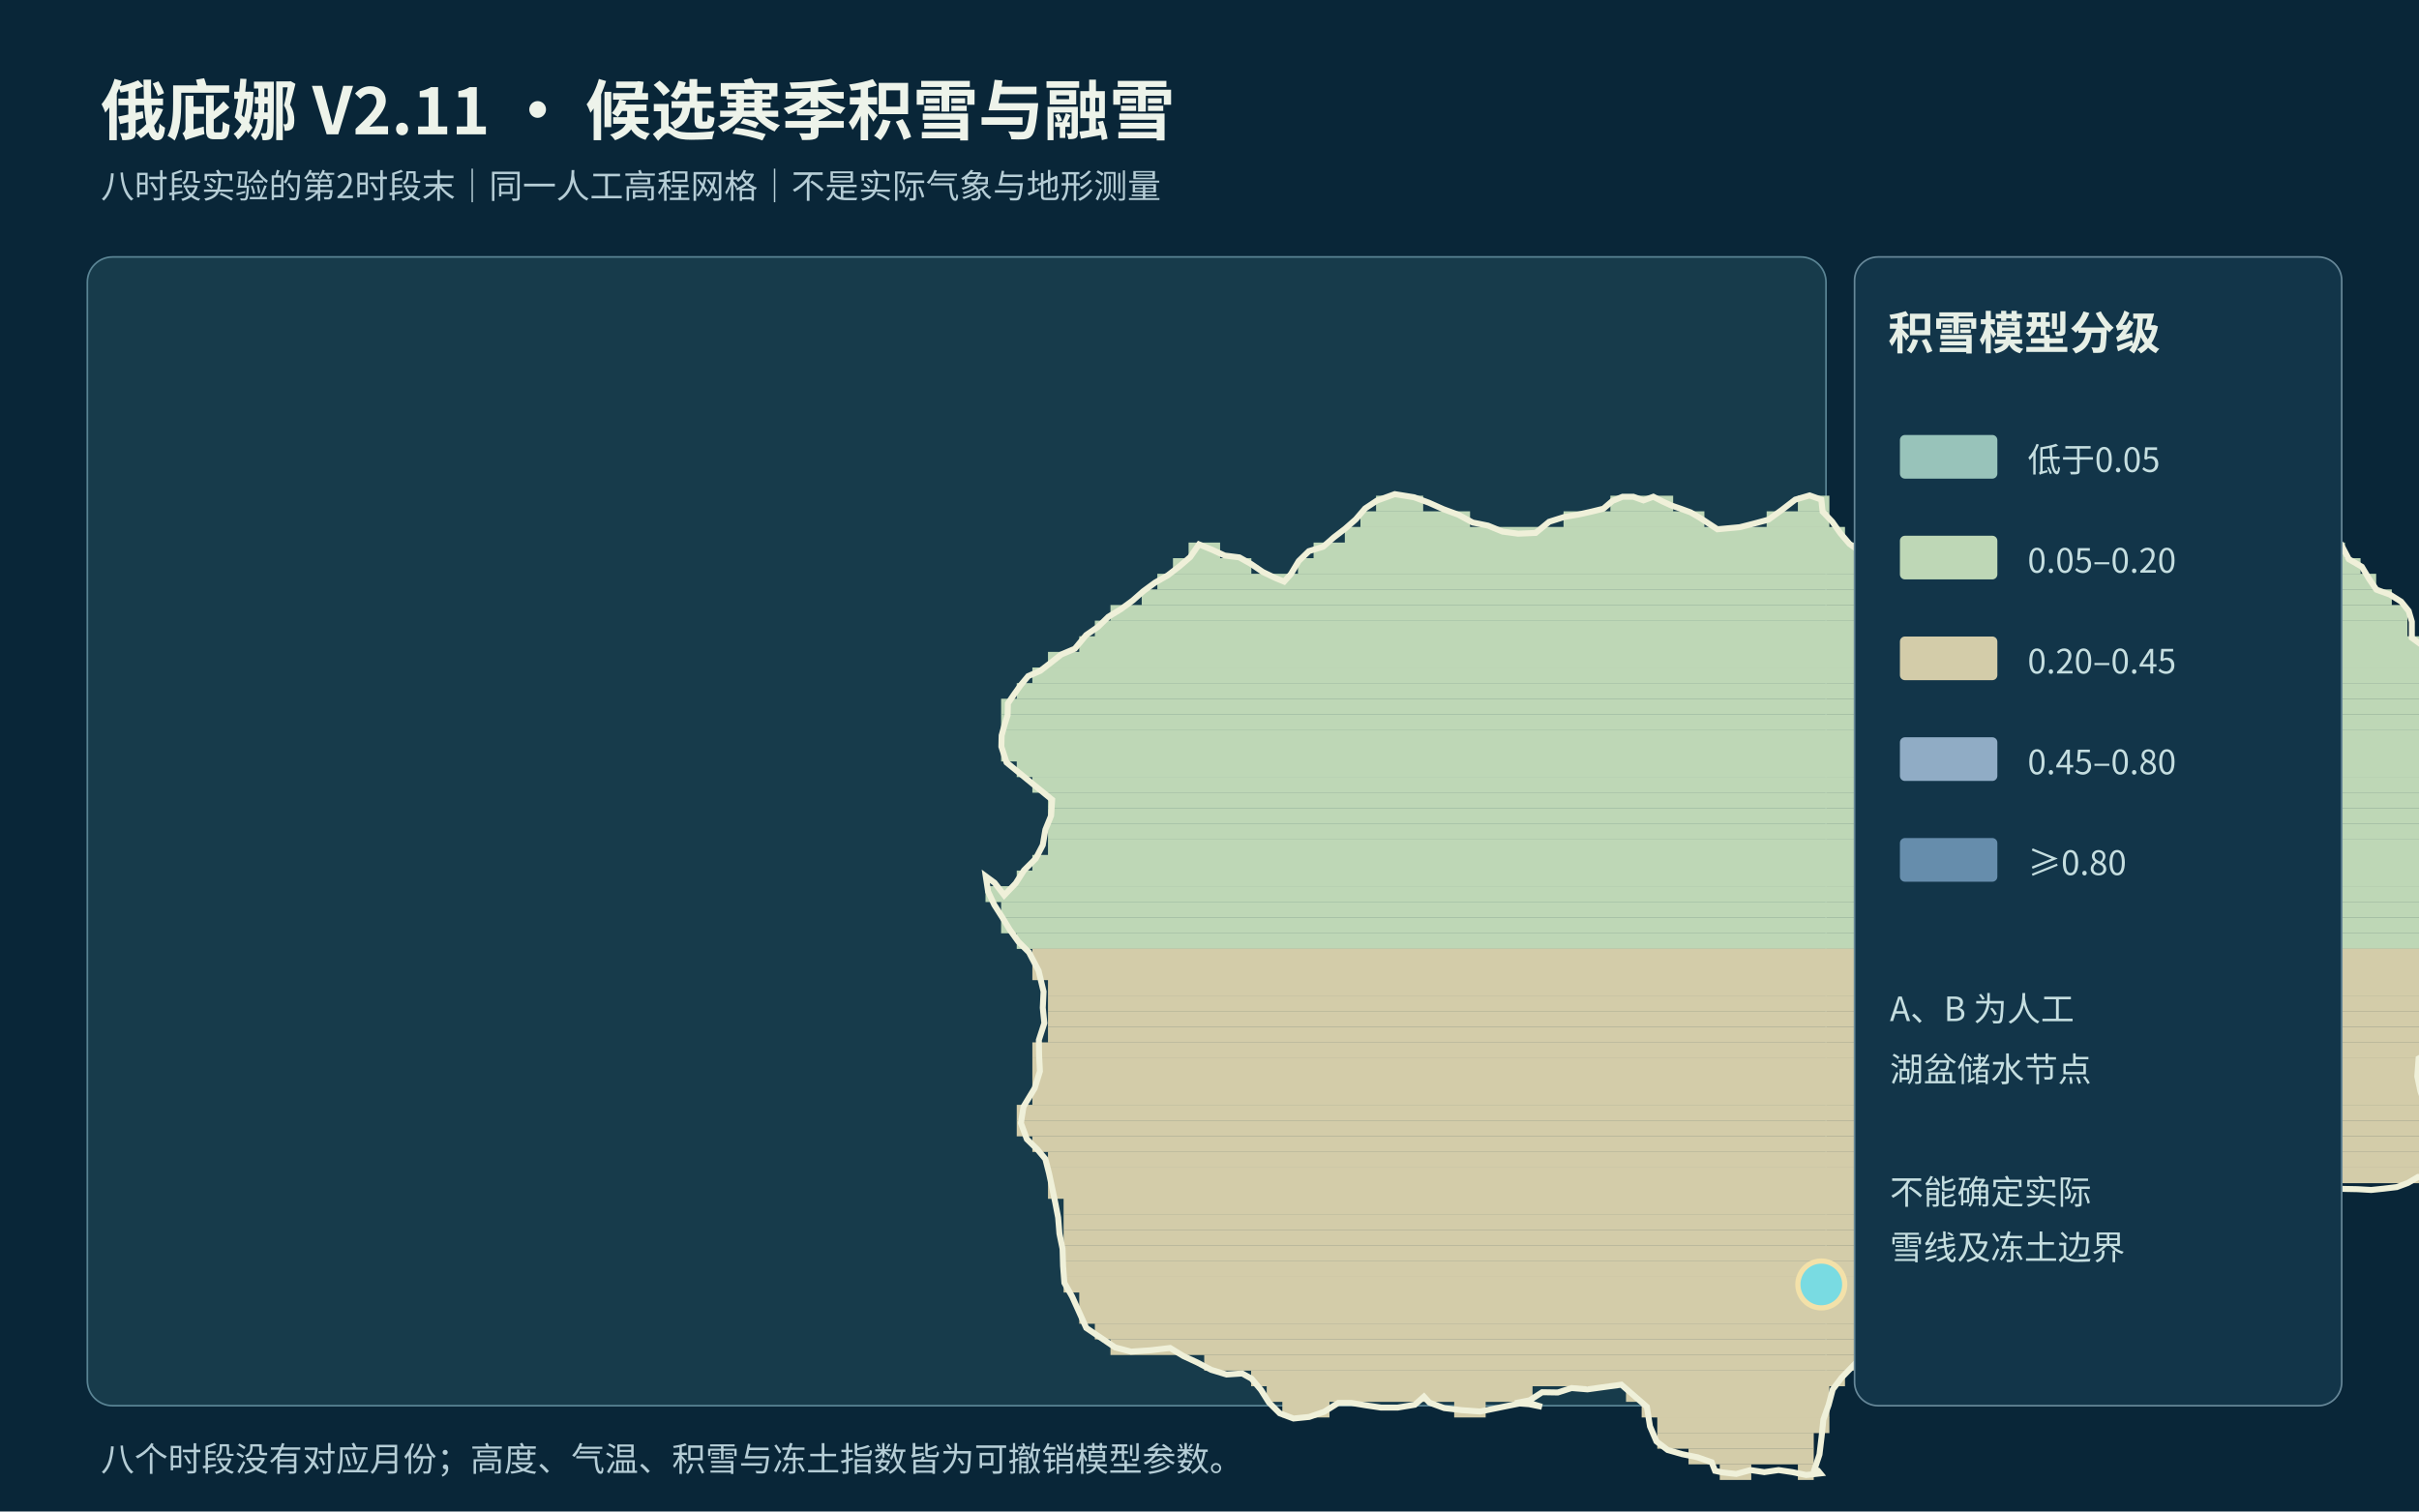
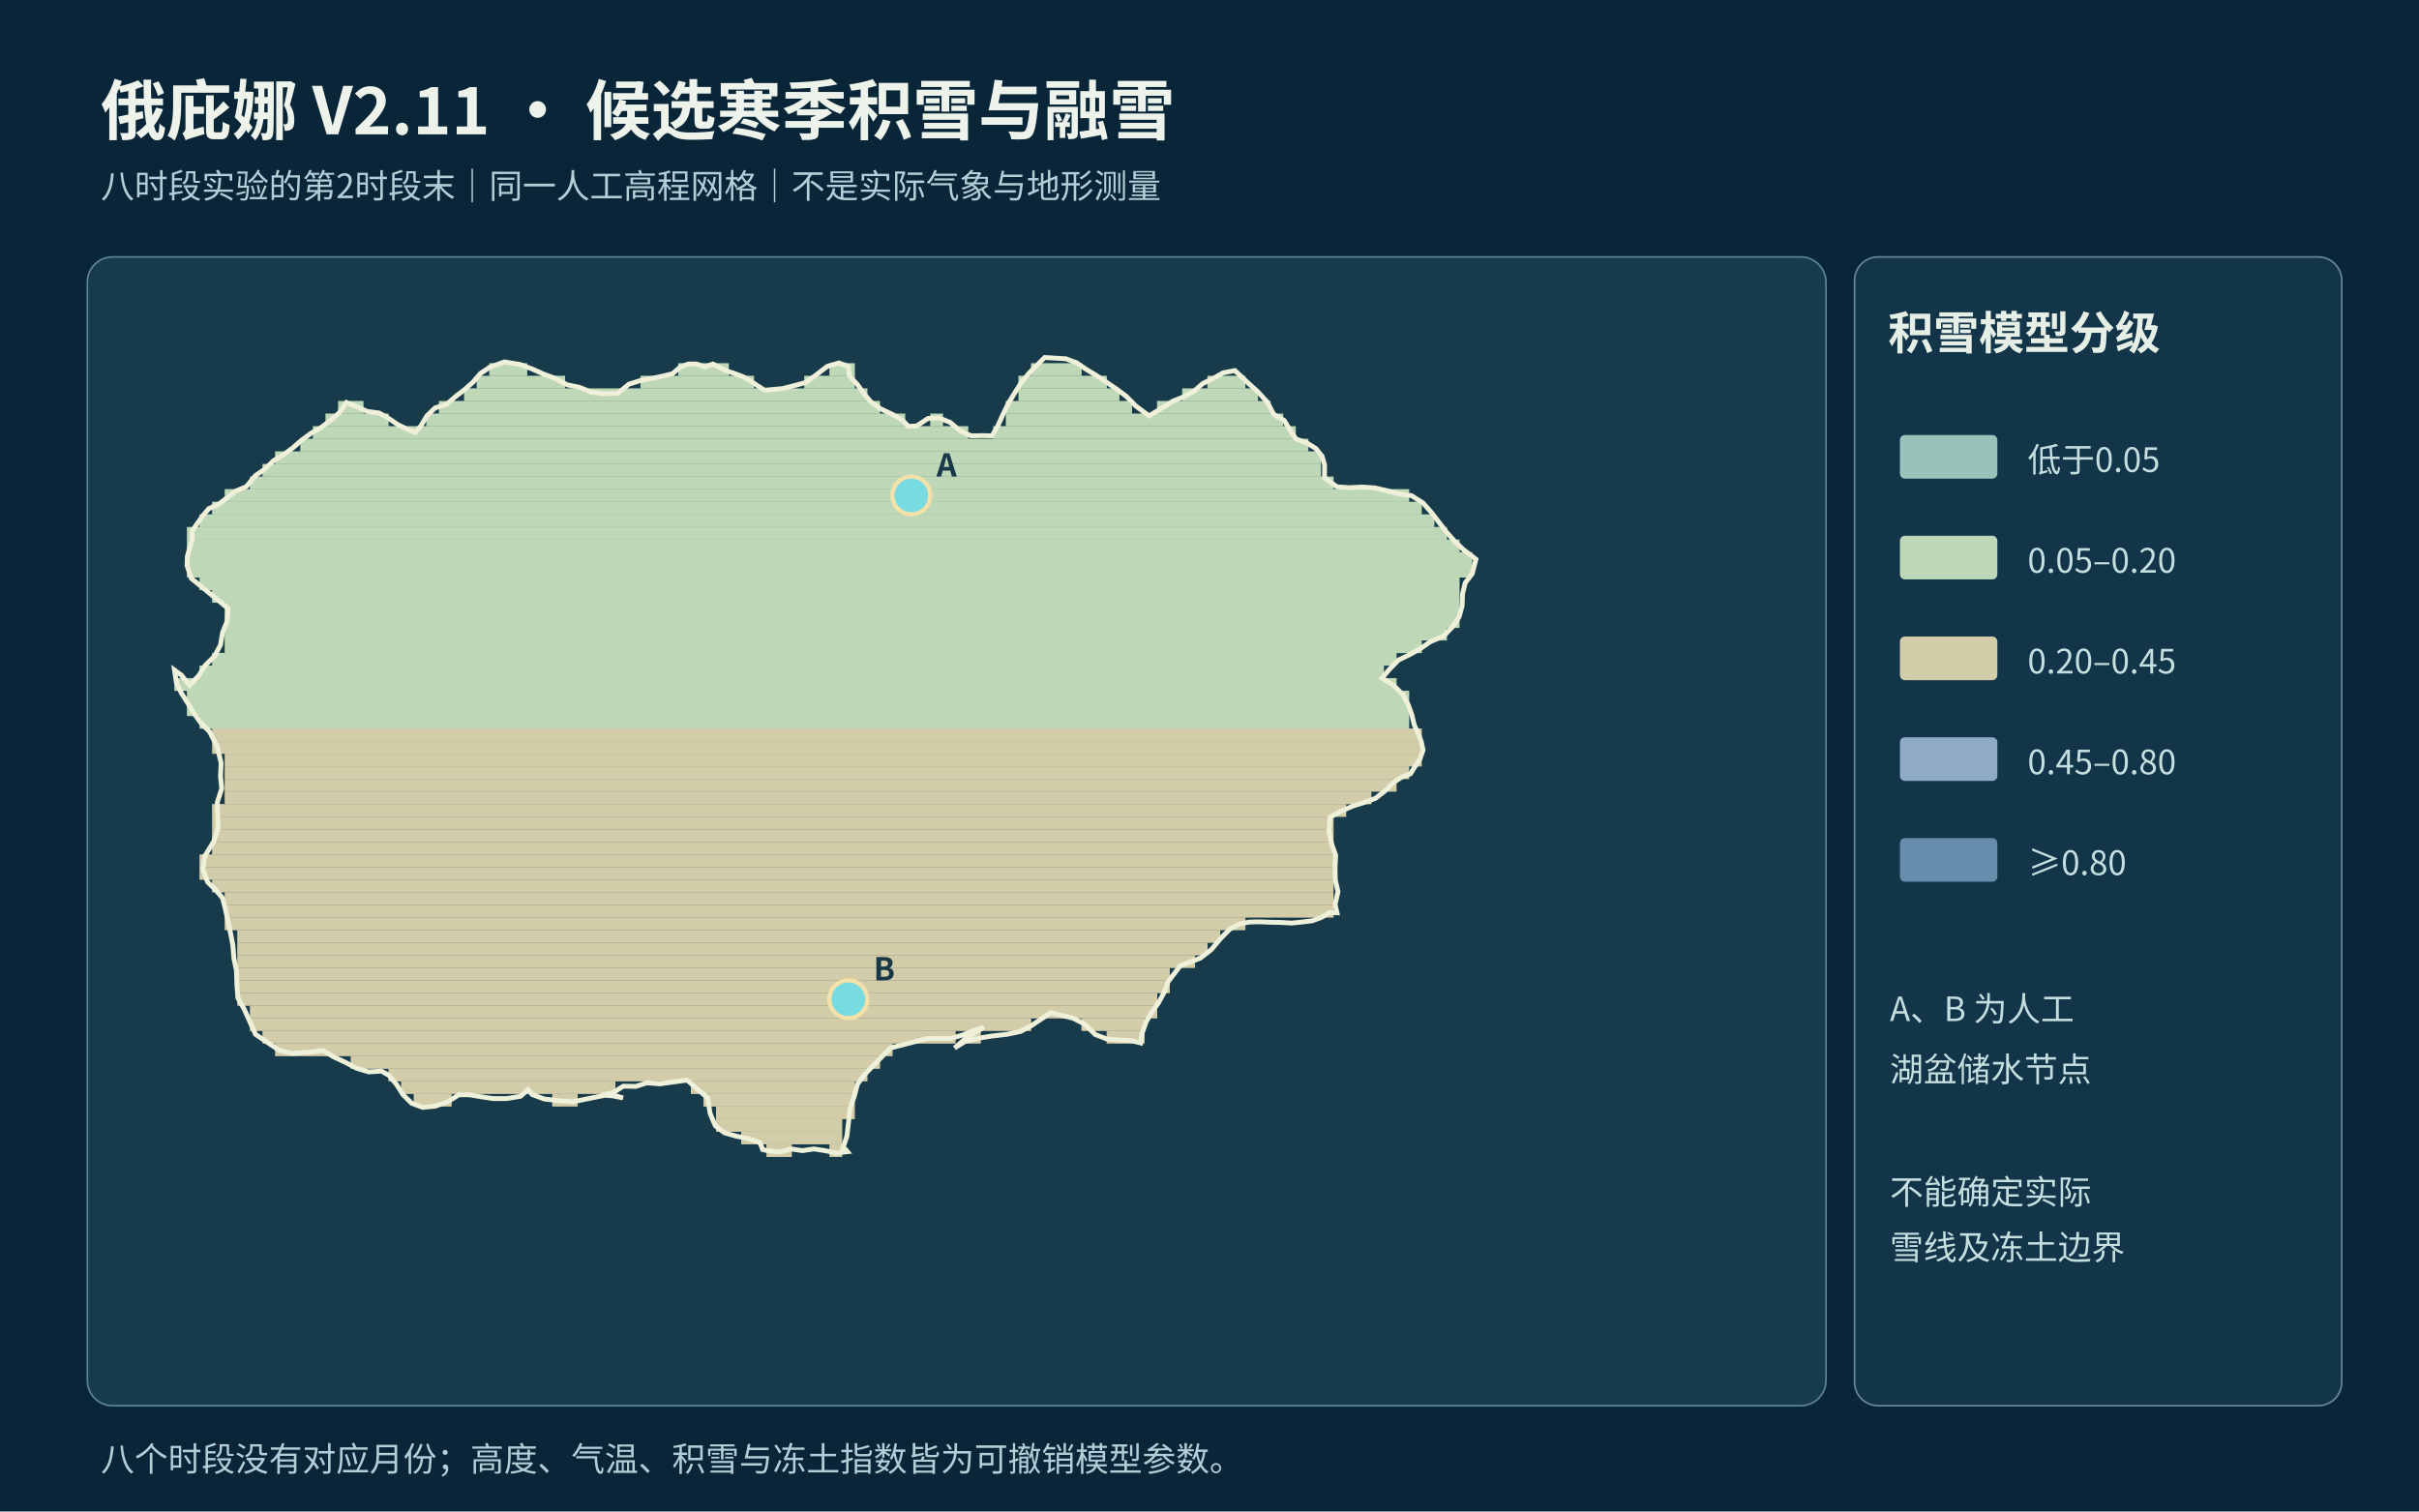
<svg xmlns="http://www.w3.org/2000/svg" width="1440" height="900" viewBox="0 0 1440 900" role="img" aria-label="俄庇娜V2.11第2个抽象冷季时段的人工积雪分布与湖盆节点图">
  <defs>
    <style>text{font-family:"Noto Sans CJK SC","Microsoft YaHei",sans-serif}.ttl{font-size:39px;font-weight:700;fill:#edf3ea}.sub{font-size:20px;fill:#b5cdd6}.h{font-size:27px;font-weight:700;fill:#e6efe6}.txt{font-size:20px;fill:#c5dee0}</style>
  </defs>
  <rect width="1440" height="900" fill="#092638" />
  <text x="60" y="80" class="ttl">俄庇娜 V2.11 · 候选寒季积雪与融雪</text>
  <text x="60" y="118" class="sub">八时段实验的第2时段末｜同一人工高程网格｜不是实际气象与地形测量</text>
  <rect x="52" y="153" width="1035" height="684" rx="15" fill="#173b4b" stroke="#5a8494" />
-   <g transform="translate(-720 -35) scale(1.55)">
+   <g transform="translate(-950 -50) scale(1.25)">
    <rect x="993" y="213" width="18.1" height="6.1" fill="#bed7b6" />
    <rect x="1083" y="213" width="24.1" height="6.1" fill="#bed7b6" />
    <rect x="1155" y="213" width="12.1" height="6.1" fill="#bed7b6" />
    <rect x="1251" y="213" width="24.1" height="6.1" fill="#bed7b6" />
    <rect x="987" y="219" width="42.1" height="6.1" fill="#bed7b6" />
    <rect x="1065" y="219" width="54.1" height="6.1" fill="#bed7b6" />
    <rect x="1143" y="219" width="24.1" height="6.1" fill="#bed7b6" />
    <rect x="1245" y="219" width="42.1" height="6.1" fill="#bed7b6" />
    <rect x="1335" y="219" width="18.1" height="6.1" fill="#bed7b6" />
    <rect x="981" y="225" width="192.1" height="6.1" fill="#bed7b6" />
    <rect x="1245" y="225" width="48.1" height="6.1" fill="#bed7b6" />
    <rect x="1323" y="225" width="36.1" height="6.1" fill="#bed7b6" />
    <rect x="921" y="231" width="12.1" height="6.1" fill="#bed7b6" />
    <rect x="969" y="231" width="210.1" height="6.1" fill="#bed7b6" />
    <rect x="1239" y="231" width="60.1" height="6.1" fill="#bed7b6" />
    <rect x="1311" y="231" width="54.1" height="6.1" fill="#bed7b6" />
    <rect x="915" y="237" width="30.1" height="6.1" fill="#bed7b6" />
    <rect x="963" y="237" width="228.1" height="6.1" fill="#bed7b6" />
    <rect x="1203" y="237" width="6.1" height="6.1" fill="#bed7b6" />
    <rect x="1239" y="237" width="132.1" height="6.1" fill="#bed7b6" />
    <rect x="909" y="243" width="312.1" height="6.1" fill="#bed7b6" />
    <rect x="1233" y="243" width="144.1" height="6.1" fill="#bed7b6" />
    <rect x="903" y="249" width="480.1" height="6.1" fill="#bed7b6" />
    <rect x="891" y="255" width="498.1" height="6.1" fill="#bed7b6" />
    <rect x="885" y="261" width="504.1" height="6.1" fill="#bed7b6" />
    <rect x="879" y="267" width="516.1" height="6.1" fill="#bed7b6" />
    <rect x="867" y="273" width="564.1" height="6.1" fill="#bed7b6" />
    <rect x="861" y="279" width="576.1" height="6.1" fill="#bed7b6" />
    <rect x="855" y="285" width="588.1" height="6.1" fill="#bed7b6" />
    <rect x="849" y="291" width="600.1" height="6.1" fill="#bed7b6" />
    <rect x="849" y="297" width="606.1" height="6.1" fill="#bed7b6" />
    <rect x="849" y="303" width="612.1" height="6.1" fill="#bed7b6" />
    <rect x="849" y="309" width="612.1" height="6.1" fill="#bed7b6" />
    <rect x="855" y="315" width="600.1" height="6.1" fill="#bed7b6" />
    <rect x="861" y="321" width="594.1" height="6.1" fill="#bed7b6" />
    <rect x="867" y="327" width="588.1" height="6.1" fill="#bed7b6" />
    <rect x="867" y="333" width="588.1" height="6.1" fill="#bed7b6" />
    <rect x="867" y="339" width="582.1" height="6.1" fill="#bed7b6" />
    <rect x="867" y="345" width="570.1" height="6.1" fill="#bed7b6" />
    <rect x="861" y="351" width="564.1" height="6.1" fill="#bed7b6" />
    <rect x="855" y="357" width="564.1" height="6.1" fill="#bed7b6" />
    <rect x="843" y="363" width="582.1" height="6.1" fill="#bed7b6" />
    <rect x="849" y="369" width="582.1" height="6.1" fill="#bed7b6" />
    <rect x="849" y="375" width="582.1" height="6.1" fill="#bed7b6" />
    <rect x="855" y="381" width="576.1" height="6.1" fill="#bed7b6" />
    <rect x="861" y="387" width="576.1" height="6.1" fill="#d3cca9" />
    <rect x="861" y="393" width="576.1" height="6.1" fill="#d3cca9" />
    <rect x="867" y="399" width="570.1" height="6.1" fill="#d3cca9" />
    <rect x="867" y="405" width="564.1" height="6.1" fill="#d3cca9" />
    <rect x="867" y="411" width="558.1" height="6.1" fill="#d3cca9" />
    <rect x="867" y="417" width="546.1" height="6.1" fill="#d3cca9" />
    <rect x="861" y="423" width="540.1" height="6.1" fill="#d3cca9" />
    <rect x="861" y="429" width="534.1" height="6.1" fill="#d3cca9" />
    <rect x="861" y="435" width="534.1" height="6.1" fill="#d3cca9" />
    <rect x="861" y="441" width="534.1" height="6.1" fill="#d3cca9" />
    <rect x="855" y="447" width="540.1" height="6.1" fill="#d3cca9" />
    <rect x="855" y="453" width="540.1" height="6.1" fill="#d3cca9" />
    <rect x="861" y="459" width="534.1" height="6.1" fill="#d3cca9" />
    <rect x="867" y="465" width="528.1" height="6.1" fill="#d3cca9" />
    <rect x="867" y="471" width="528.1" height="6.1" fill="#d3cca9" />
    <rect x="867" y="477" width="486.1" height="6.1" fill="#d3cca9" />
    <rect x="873" y="483" width="468.1" height="6.1" fill="#d3cca9" />
    <rect x="873" y="489" width="462.1" height="6.1" fill="#d3cca9" />
    <rect x="873" y="495" width="456.1" height="6.1" fill="#d3cca9" />
    <rect x="873" y="501" width="444.1" height="6.1" fill="#d3cca9" />
    <rect x="873" y="507" width="444.1" height="6.1" fill="#d3cca9" />
    <rect x="873" y="513" width="438.1" height="6.1" fill="#d3cca9" />
    <rect x="879" y="519" width="432.1" height="6.1" fill="#d3cca9" />
    <rect x="879" y="525" width="372.1" height="6.1" fill="#d3cca9" />
    <rect x="1275" y="525" width="30.1" height="6.1" fill="#d3cca9" />
    <rect x="885" y="531" width="330.1" height="6.1" fill="#d3cca9" />
    <rect x="1221" y="531" width="6.1" height="6.1" fill="#d3cca9" />
    <rect x="1287" y="531" width="18.1" height="6.1" fill="#d3cca9" />
    <rect x="891" y="537" width="294.1" height="6.1" fill="#d3cca9" />
    <rect x="927" y="543" width="252.1" height="6.1" fill="#d3cca9" />
    <rect x="945" y="549" width="228.1" height="6.1" fill="#d3cca9" />
    <rect x="951" y="555" width="102.1" height="6.1" fill="#d3cca9" />
    <rect x="1089" y="555" width="78.1" height="6.1" fill="#d3cca9" />
    <rect x="957" y="561" width="18.1" height="6.1" fill="#d3cca9" />
    <rect x="1023" y="561" width="12.1" height="6.1" fill="#d3cca9" />
    <rect x="1095" y="561" width="72.1" height="6.1" fill="#d3cca9" />
    <rect x="1101" y="567" width="66.1" height="6.1" fill="#d3cca9" />
    <rect x="1101" y="573" width="60.1" height="6.1" fill="#d3cca9" />
    <rect x="1113" y="579" width="48.1" height="6.1" fill="#d3cca9" />
    <rect x="1125" y="585" width="12.1" height="6.1" fill="#d3cca9" />
    <rect x="1155" y="585" width="6.1" height="6.1" fill="#d3cca9" />
    <path d="M851.1 315.5 L849.1 309.4 L849.2 305.1 L850.3 301.1 L851.5 297.3 L851.6 292.8 L854.0 289.3 L856.5 285.8 L859.4 282.3 L864.0 280.3 L867.9 277.3 L872.1 274.0 L877.3 271.8 L881.7 266.5 L886.2 263.4 L890.2 259.5 L895.0 256.6 L899.5 253.3 L903.6 249.7 L908.1 246.4 L913.0 243.6 L917.4 240.2 L921.6 236.6 L925.0 231.7 L930.1 233.8 L934.9 236.0 L940.5 236.7 L945.1 239.3 L949.5 242.3 L954.3 244.6 L957.7 246.0 L960.3 243.1 L963.3 238.1 L967.2 234.3 L972.7 232.6 L976.8 229.0 L981.1 225.7 L985.2 222.1 L988.8 217.9 L993.3 214.9 L1000.2 212.4 L1007.6 213.6 L1013.3 215.7 L1018.9 218.2 L1024.6 220.3 L1030.1 223.3 L1036.0 224.5 L1041.6 226.8 L1047.6 227.6 L1054.3 227.3 L1059.5 223.0 L1065.2 221.2 L1070.9 220.2 L1075.8 219.1 L1080.3 218.0 L1083.8 215.0 L1087.7 213.4 L1091.8 213.4 L1095.7 214.8 L1099.5 213.4 L1103.0 215.2 L1106.5 216.8 L1110.0 218.0 L1113.8 219.4 L1117.4 221.5 L1124.1 225.9 L1132.7 225.1 L1138.2 223.7 L1143.7 222.2 L1148.8 218.5 L1154.0 214.5 L1159.5 212.9 L1164.0 214.5 L1164.5 219.1 L1168.2 223.0 L1171.3 227.4 L1174.8 231.5 L1179.3 234.7 L1184.8 237.3 L1189.8 240.2 L1192.6 243.1 L1196.5 242.9 L1202.0 239.3 L1207.3 239.1 L1212.5 241.2 L1217.4 245.4 L1222.5 247.6 L1227.8 247.5 L1232.4 247.6 L1235.1 243.1 L1237.6 237.5 L1240.3 232.0 L1243.4 226.9 L1246.6 221.9 L1250.4 217.4 L1257.5 210.3 L1267.6 210.9 L1272.7 212.8 L1277.4 216.0 L1282.2 218.9 L1287.0 222.1 L1291.7 225.3 L1296.4 228.8 L1300.8 233.3 L1307.2 238.1 L1313.8 234.1 L1318.5 231.1 L1323.5 229.1 L1328.4 226.5 L1332.8 222.7 L1337.7 220.3 L1342.5 217.6 L1348.1 216.5 L1353.7 221.8 L1359.0 226.6 L1363.5 231.5 L1366.6 237.4 L1371.6 240.3 L1374.4 245.0 L1377.2 249.1 L1382.4 251.0 L1386.7 253.7 L1389.6 257.3 L1390.8 261.4 L1390.8 267.6 L1396.7 271.9 L1402.6 272.3 L1408.8 272.0 L1414.7 272.4 L1420.4 273.7 L1425.9 275.2 L1432.2 276.1 L1437.7 279.6 L1441.6 284.0 L1445.2 288.7 L1448.8 293.4 L1452.7 297.8 L1456.9 301.8 L1462.9 306.4 L1461.1 313.3 L1457.8 317.6 L1456.5 322.9 L1456.3 328.6 L1454.9 333.8 L1452.0 338.3 L1447.5 343.0 L1441.3 345.6 L1436.5 348.9 L1431.4 351.8 L1426.0 354.4 L1421.9 358.6 L1418.1 363.0 L1423.7 366.5 L1428.0 370.8 L1430.7 375.8 L1432.4 380.7 L1433.5 385.3 L1435.3 389.2 L1436.8 393.1 L1437.7 397.3 L1436.3 401.3 L1434.0 404.9 L1431.7 408.6 L1427.6 410.1 L1423.7 412.7 L1419.5 416.8 L1415.0 420.3 L1409.8 422.2 L1404.4 423.9 L1399.3 426.1 L1393.4 429.2 L1392.9 436.1 L1394.1 441.8 L1396.1 447.4 L1395.8 453.3 L1395.9 459.1 L1397.2 464.8 L1395.8 470.8 L1396.7 474.8 L1393.2 474.7 L1389.3 477.0 L1385.0 478.6 L1380.0 479.2 L1375.2 479.7 L1370.0 479.4 L1364.9 479.3 L1359.9 479.1 L1355.0 479.2 L1350.3 480.1 L1345.8 482.5 L1341.5 486.8 L1336.9 492.3 L1331.6 496.4 L1322.1 500.0 L1316.3 507.6 L1314.3 512.9 L1311.7 517.7 L1308.5 522.1 L1305.8 526.8 L1303.9 532.2 L1303.2 536.8 L1298.7 535.7 L1292.9 535.4 L1287.1 534.9 L1281.6 532.8 L1276.5 527.8 L1271.0 525.0 L1260.4 522.4 L1251.1 528.6 L1246.1 531.3 L1239.5 532.7 L1232.4 533.5 L1225.6 534.6 L1219.4 536.2 L1214.6 539.2 L1220.8 533.9 L1228.6 529.3 L1223.2 531.1 L1217.9 533.2 L1212.5 534.7 L1207.0 534.6 L1201.6 534.7 L1184.0 539.2 L1171.8 551.8 L1168.4 556.3 L1166.8 562.3 L1164.8 567.9 L1164.1 574.6 L1163.3 581.3 L1161.4 587.0 L1162.7 587.5 L1163.6 588.6 L1158.2 589.2 L1152.9 588.1 L1147.6 587.3 L1142.1 588.1 L1136.8 587.3 L1131.3 588.8 L1126.0 588.2 L1123.2 587.6 L1121.9 584.3 L1116.5 582.4 L1110.6 581.2 L1105.0 579.6 L1100.7 576.3 L1098.2 570.5 L1097.0 563.0 L1087.2 554.5 L1074.2 556.3 L1068.1 555.8 L1062.8 557.5 L1056.8 557.4 L1052.0 560.5 L1046.4 561.6 L1051.8 562.0 L1056.7 563.0 L1050.7 561.2 L1041.8 563.0 L1033.0 564.8 L1026.0 564.3 L1019.2 563.5 L1013.5 561.4 L1011.4 559.1 L1007.9 562.2 L1001.3 563.3 L994.9 563.3 L988.9 562.4 L983.5 561.5 L978.5 561.5 L973.1 564.9 L967.3 566.9 L961.3 567.5 L956.0 565.5 L951.9 561.4 L948.8 556.5 L945.2 552.2 L941.6 550.2 L935.6 550.6 L929.7 548.8 L924.4 546.0 L919.0 543.5 L913.9 540.4 L906.3 541.3 L898.9 541.8 L892.8 540.2 L881.7 532.7 L876.3 520.7 L873.3 515.4 L872.8 508.9 L872.6 502.3 L871.4 496.5 L870.9 490.3 L869.8 484.6 L868.6 478.9 L867.4 473.3 L866.0 467.8 L862.9 464.1 L858.9 460.2 L856.6 454.0 L857.6 447.7 L861.9 440.6 L863.9 434.1 L863.6 428.1 L863.5 422.1 L865.6 415.6 L865.0 409.7 L865.3 403.5 L863.4 395.5 L859.7 388.4 L855.6 384.3 L852.3 379.7 L849.4 374.9 L846.4 370.2 L844.0 365.1 L843.1 359.2 L846.5 361.7 L850.2 366.5 L854.6 361.9 L857.8 356.9 L862.3 352.4 L865.0 347.2 L866.0 341.3 L868.2 335.9 L868.6 329.8 Z" fill="none" stroke="#eff0d9" stroke-width="2.3" />
    <circle cx="1194" cy="276" r="9" fill="#79dbe2" stroke="#f3e1a9" stroke-width="2" />
    <text x="1206" y="267" font-size="15" font-weight="bold" fill="#183848">A</text>
    <circle cx="1164" cy="516" r="9" fill="#79dbe2" stroke="#f3e1a9" stroke-width="2" />
    <text x="1176" y="507" font-size="15" font-weight="bold" fill="#183848">B</text>
  </g>
  <rect x="1104" y="153" width="290" height="684" rx="14" fill="#123549" stroke="#668798" />
  <text x="1124" y="208" class="h">积雪模型分级</text>
  <rect x="1131" y="259" width="58" height="26" rx="3" fill="#98c3ba" />
  <text x="1207" y="281" class="txt">低于0.05</text>
  <rect x="1131" y="319" width="58" height="26" rx="3" fill="#bed7b6" />
  <text x="1207" y="341" class="txt">0.05–0.20</text>
  <rect x="1131" y="379" width="58" height="26" rx="3" fill="#d3cca9" />
  <text x="1207" y="401" class="txt">0.20–0.45</text>
  <rect x="1131" y="439" width="58" height="26" rx="3" fill="#90acc5" />
  <text x="1207" y="461" class="txt">0.45–0.80</text>
  <rect x="1131" y="499" width="58" height="26" rx="3" fill="#668dac" />
  <text x="1207" y="521" class="txt">≥0.80</text>
  <text x="1125" y="608" class="txt">A、B 为人工</text>
  <text x="1125" y="644" class="txt">湖盆储水节点</text>
  <text x="1125" y="717" class="txt">不能确定实际</text>
  <text x="1125" y="750" class="txt">雪线及冻土边界</text>
  <text x="60" y="876" class="sub">八个时段没有对应月份；高度、气温、积雪与冻土指数皆为可撤销模型参数。</text>
</svg>
